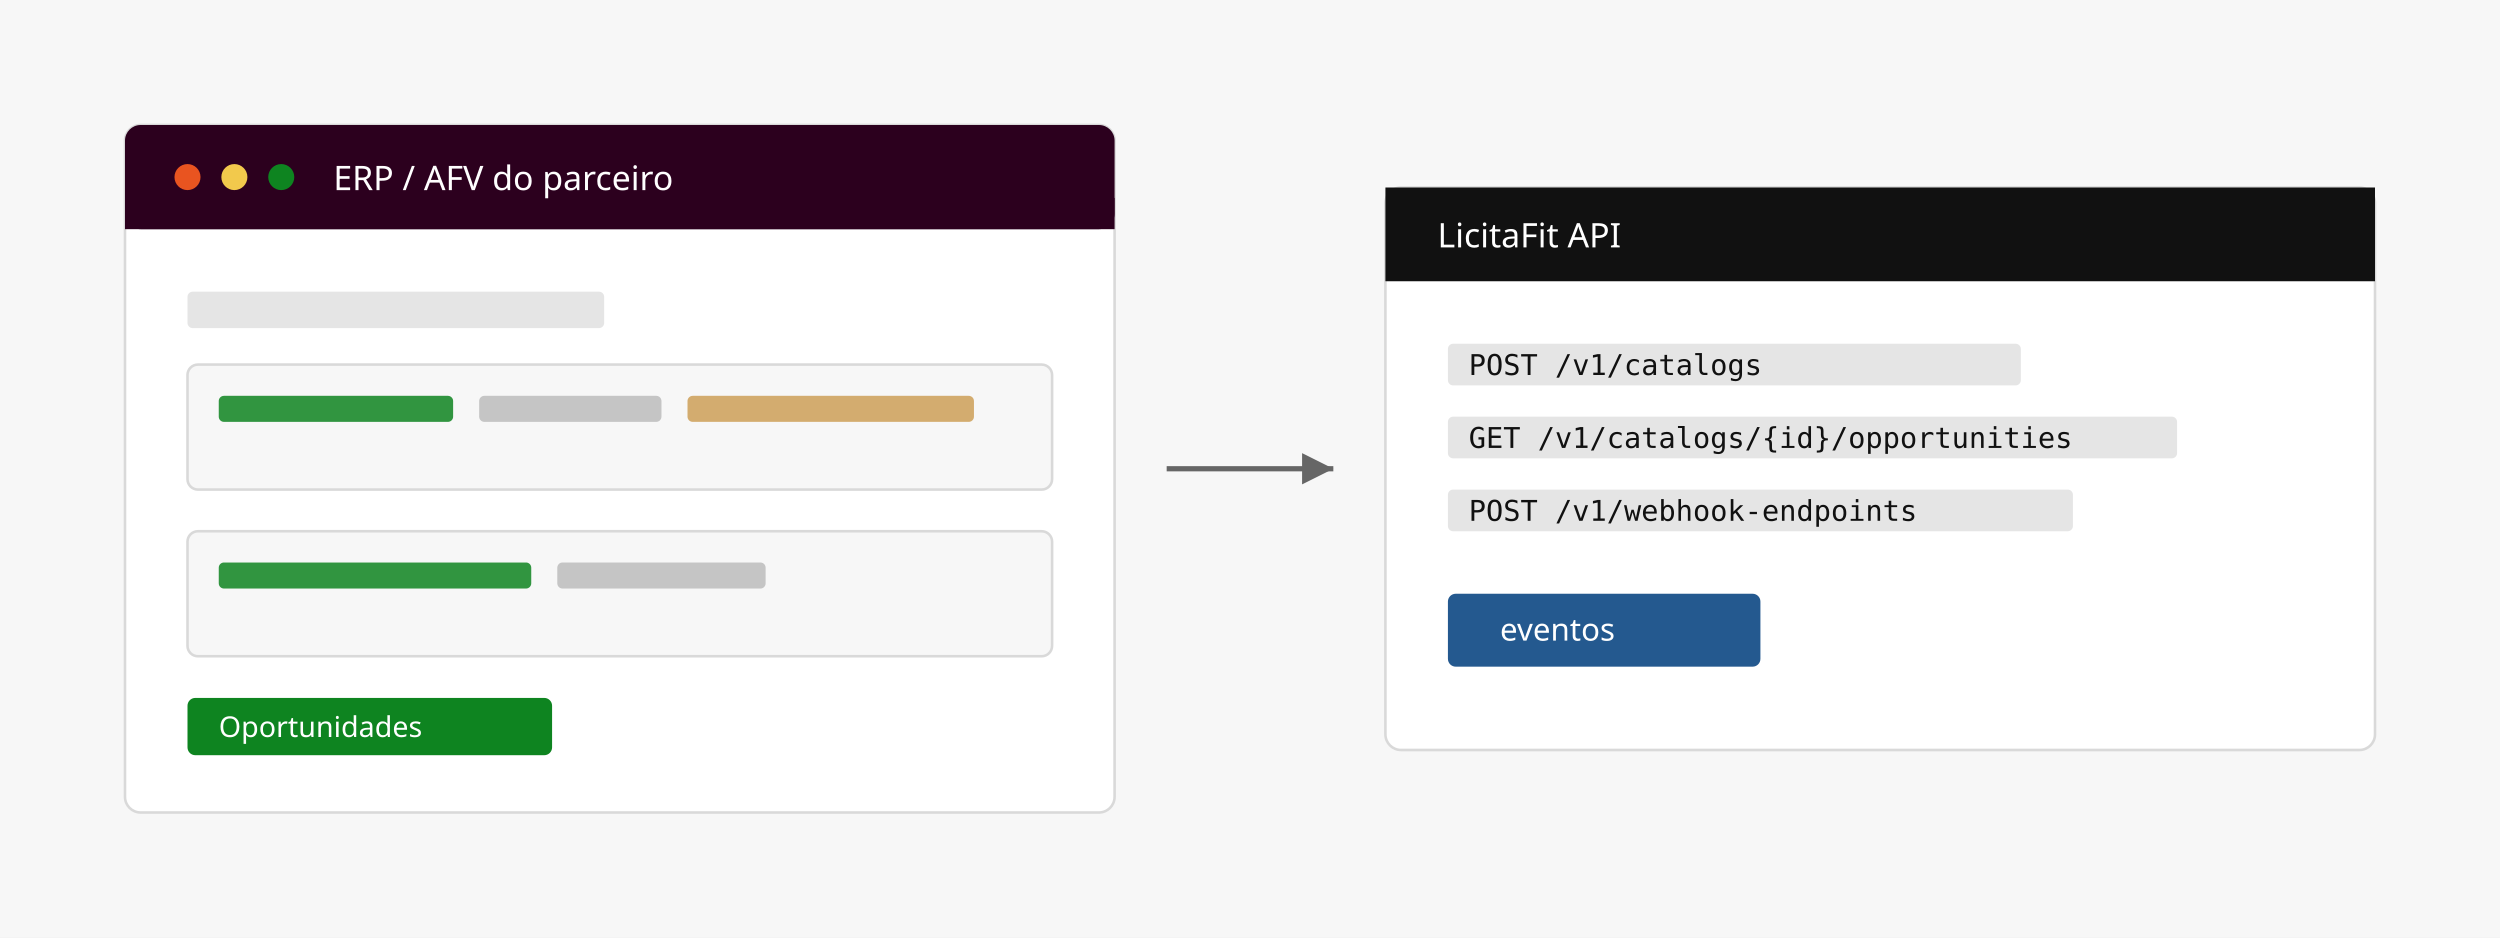
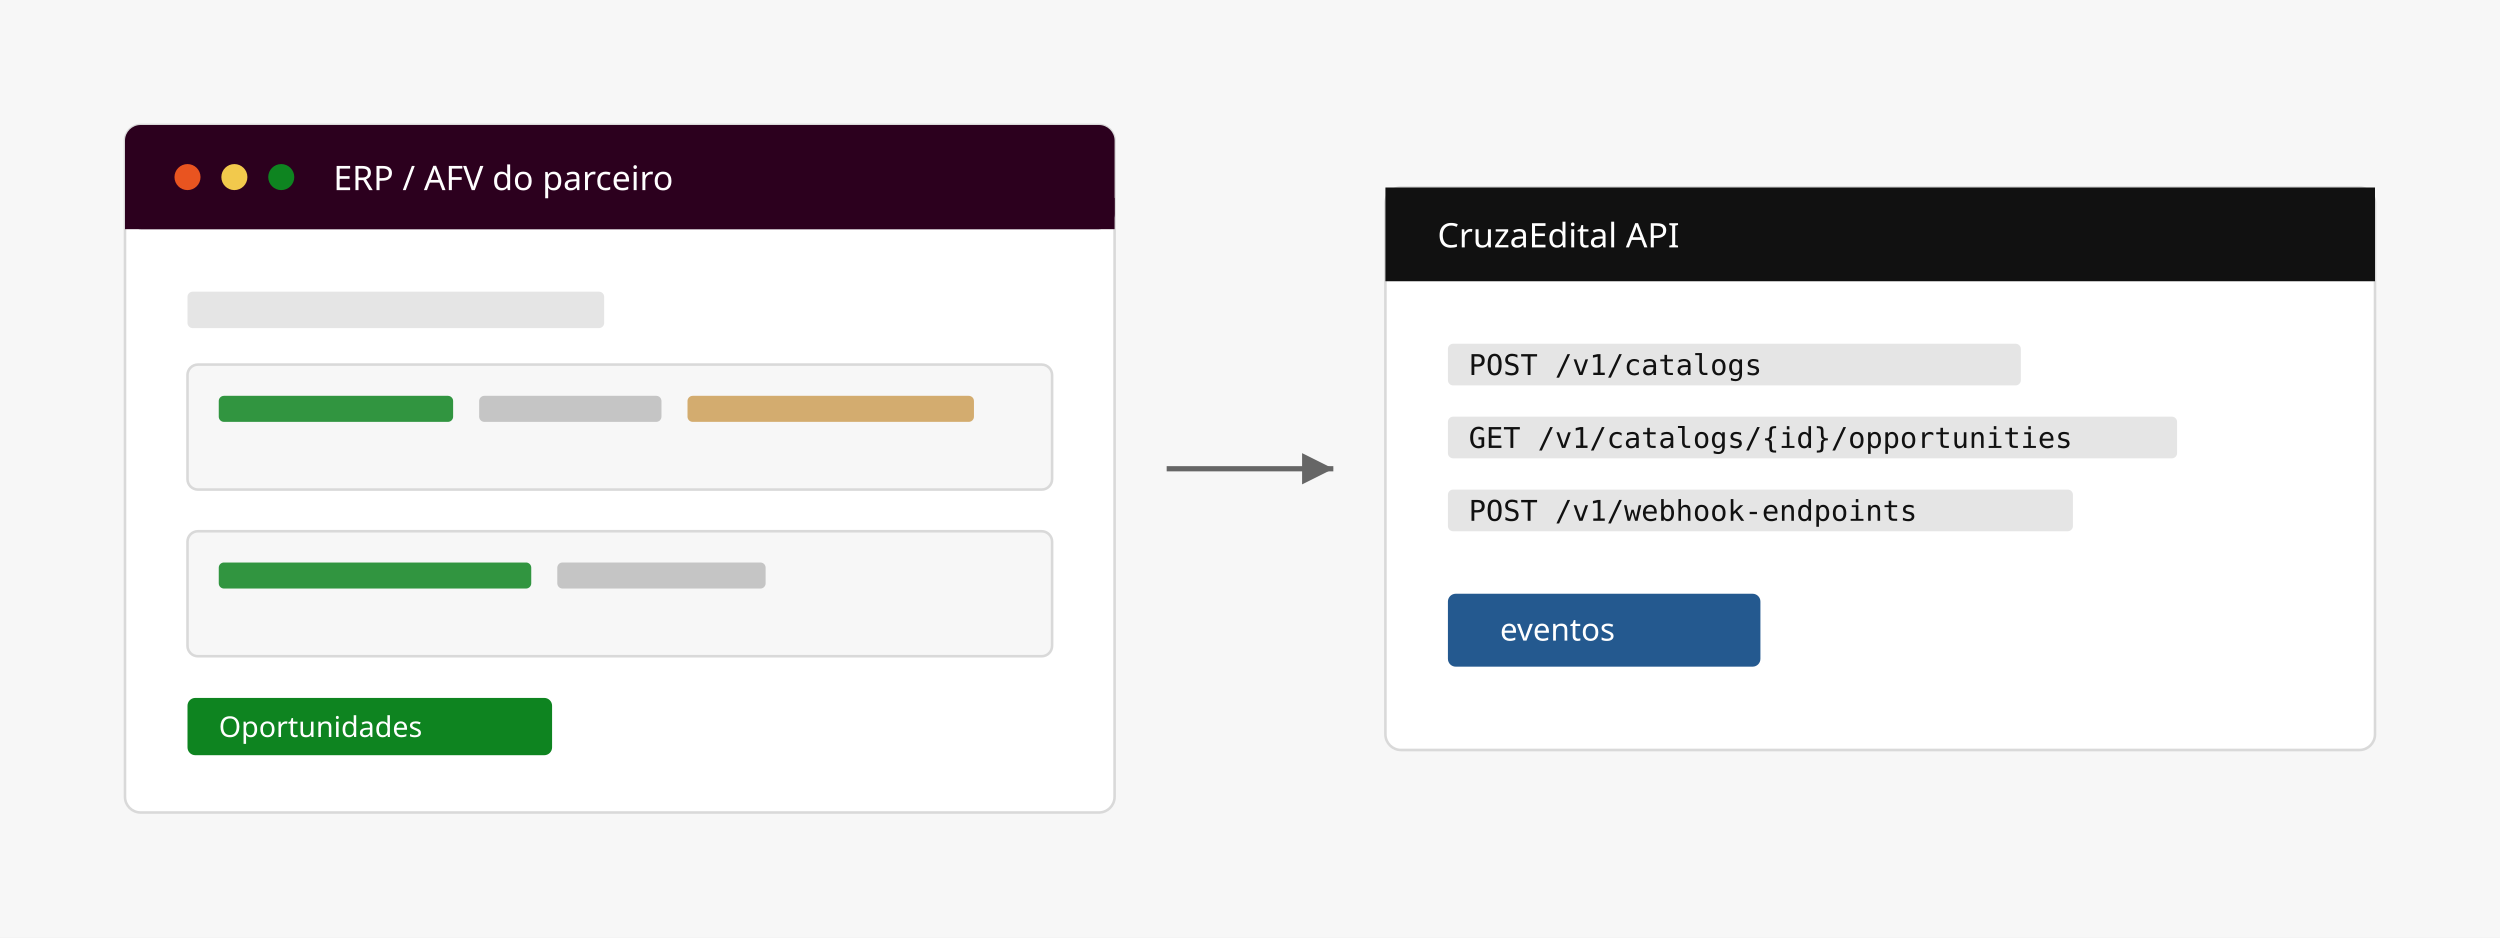
<svg xmlns="http://www.w3.org/2000/svg" viewBox="0 0 960 360" role="img" aria-labelledby="title desc">
  <rect width="960" height="360" fill="#f7f7f7" />
  <rect x="48" y="48" width="380" height="264" rx="6" fill="#fff" stroke="#d9d9d9" />
  <rect x="48" y="48" width="380" height="40" rx="6" fill="#2c001e" />
  <rect x="48" y="76" width="380" height="12" fill="#2c001e" />
  <circle cx="72" cy="68" r="5" fill="#e95420" />
  <circle cx="90" cy="68" r="5" fill="#f2c94c" />
  <circle cx="108" cy="68" r="5" fill="#0e8420" />
  <text x="128" y="73" font-family="Ubuntu, Segoe UI, sans-serif" font-size="13" fill="#fff">ERP / AFV do parceiro</text>
  <rect x="72" y="112" width="160" height="14" rx="2" fill="#e5e5e5" />
  <rect x="72" y="140" width="332" height="48" rx="4" fill="#f7f7f7" stroke="#d9d9d9" />
  <rect x="84" y="152" width="90" height="10" rx="2" fill="#0e8420" opacity="0.85" />
  <rect x="184" y="152" width="70" height="10" rx="2" fill="#666" opacity="0.35" />
  <rect x="264" y="152" width="110" height="10" rx="2" fill="#b76f00" opacity="0.55" />
  <rect x="72" y="204" width="332" height="48" rx="4" fill="#f7f7f7" stroke="#d9d9d9" />
  <rect x="84" y="216" width="120" height="10" rx="2" fill="#0e8420" opacity="0.85" />
  <rect x="214" y="216" width="80" height="10" rx="2" fill="#666" opacity="0.35" />
  <rect x="72" y="268" width="140" height="22" rx="3" fill="#0e8420" />
  <text x="84" y="283" font-family="Ubuntu, Segoe UI, sans-serif" font-size="11" fill="#fff">Oportunidades</text>
  <path d="M448 180 H512" stroke="#666" stroke-width="2" marker-end="url(#arrow)" />
  <defs>
    <marker id="arrow" markerWidth="8" markerHeight="8" refX="6" refY="3" orient="auto">
      <path d="M0,0 L6,3 L0,6 Z" fill="#666" />
    </marker>
  </defs>
  <rect x="532" y="72" width="380" height="216" rx="6" fill="#fff" stroke="#d9d9d9" />
  <rect x="532" y="72" width="380" height="36" fill="#111" />
-   <text x="552" y="95" font-family="Ubuntu, Segoe UI, sans-serif" font-size="13" fill="#fff">LicitaFit API</text>
+   <text x="552" y="95" font-family="Ubuntu, Segoe UI, sans-serif" font-size="13" fill="#fff">CruzaEdital API</text>
  <rect x="556" y="132" width="220" height="16" rx="2" fill="#e5e5e5" />
  <text x="564" y="144" font-family="ui-monospace, monospace" font-size="11" fill="#111">POST /v1/catalogs</text>
  <rect x="556" y="160" width="280" height="16" rx="2" fill="#e5e5e5" />
  <text x="564" y="172" font-family="ui-monospace, monospace" font-size="11" fill="#111">GET /v1/catalogs/{id}/opportunities</text>
  <rect x="556" y="188" width="240" height="16" rx="2" fill="#e5e5e5" />
  <text x="564" y="200" font-family="ui-monospace, monospace" font-size="11" fill="#111">POST /v1/webhook-endpoints</text>
  <rect x="556" y="228" width="120" height="28" rx="3" fill="#24598f" />
  <text x="576" y="246" font-family="Ubuntu, Segoe UI, sans-serif" font-size="12" fill="#fff">eventos</text>
</svg>
